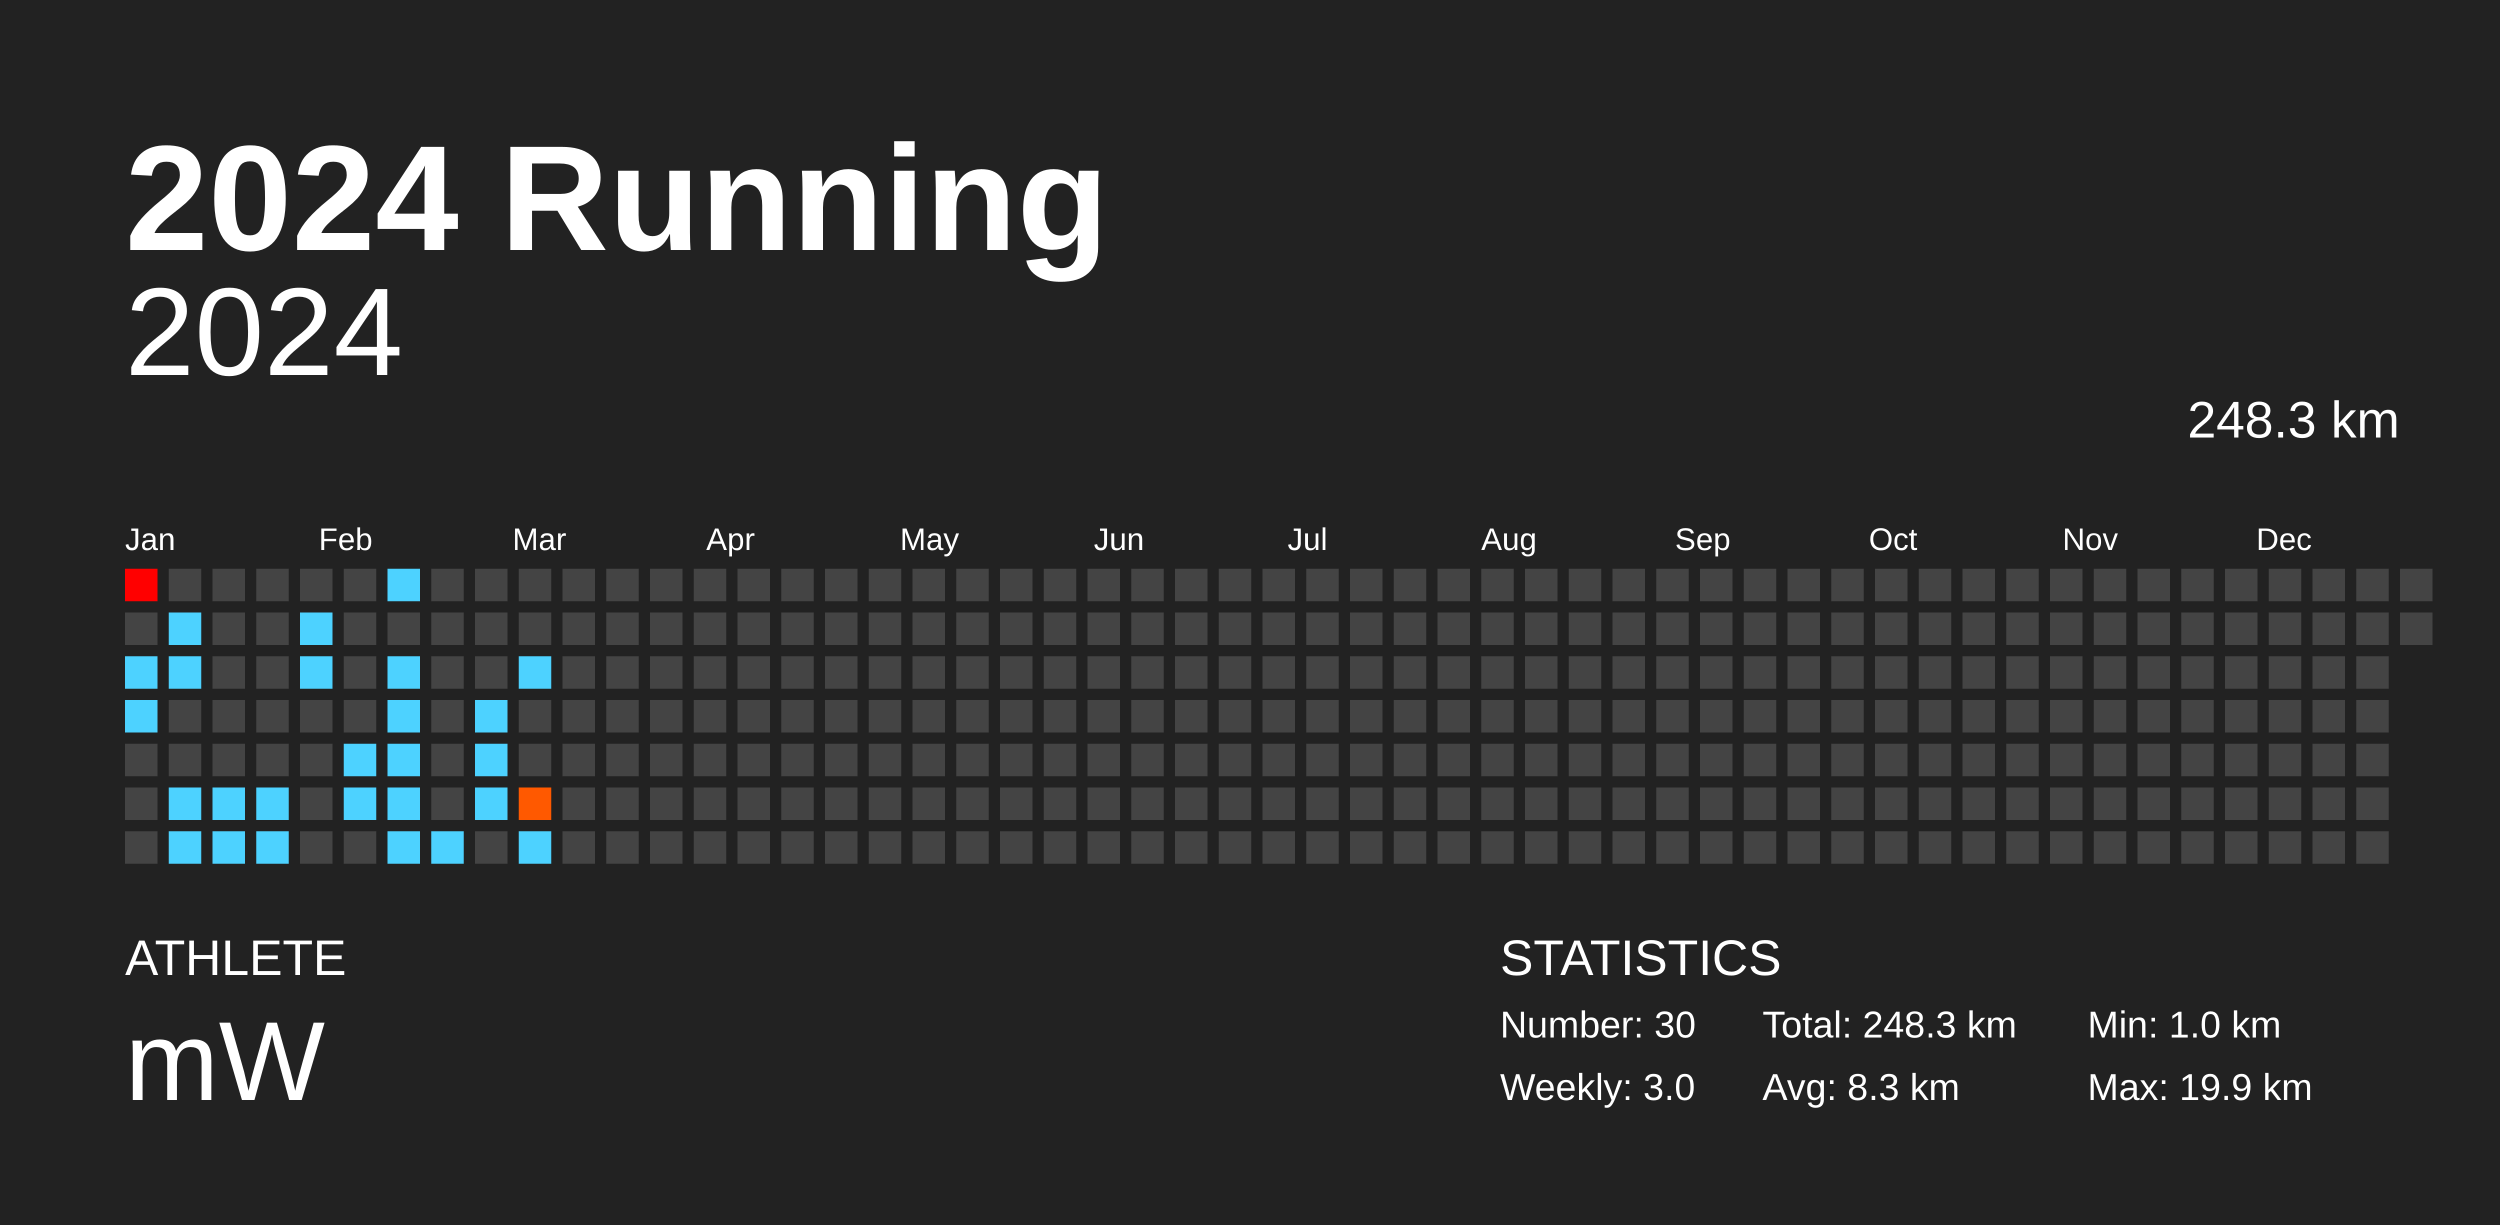
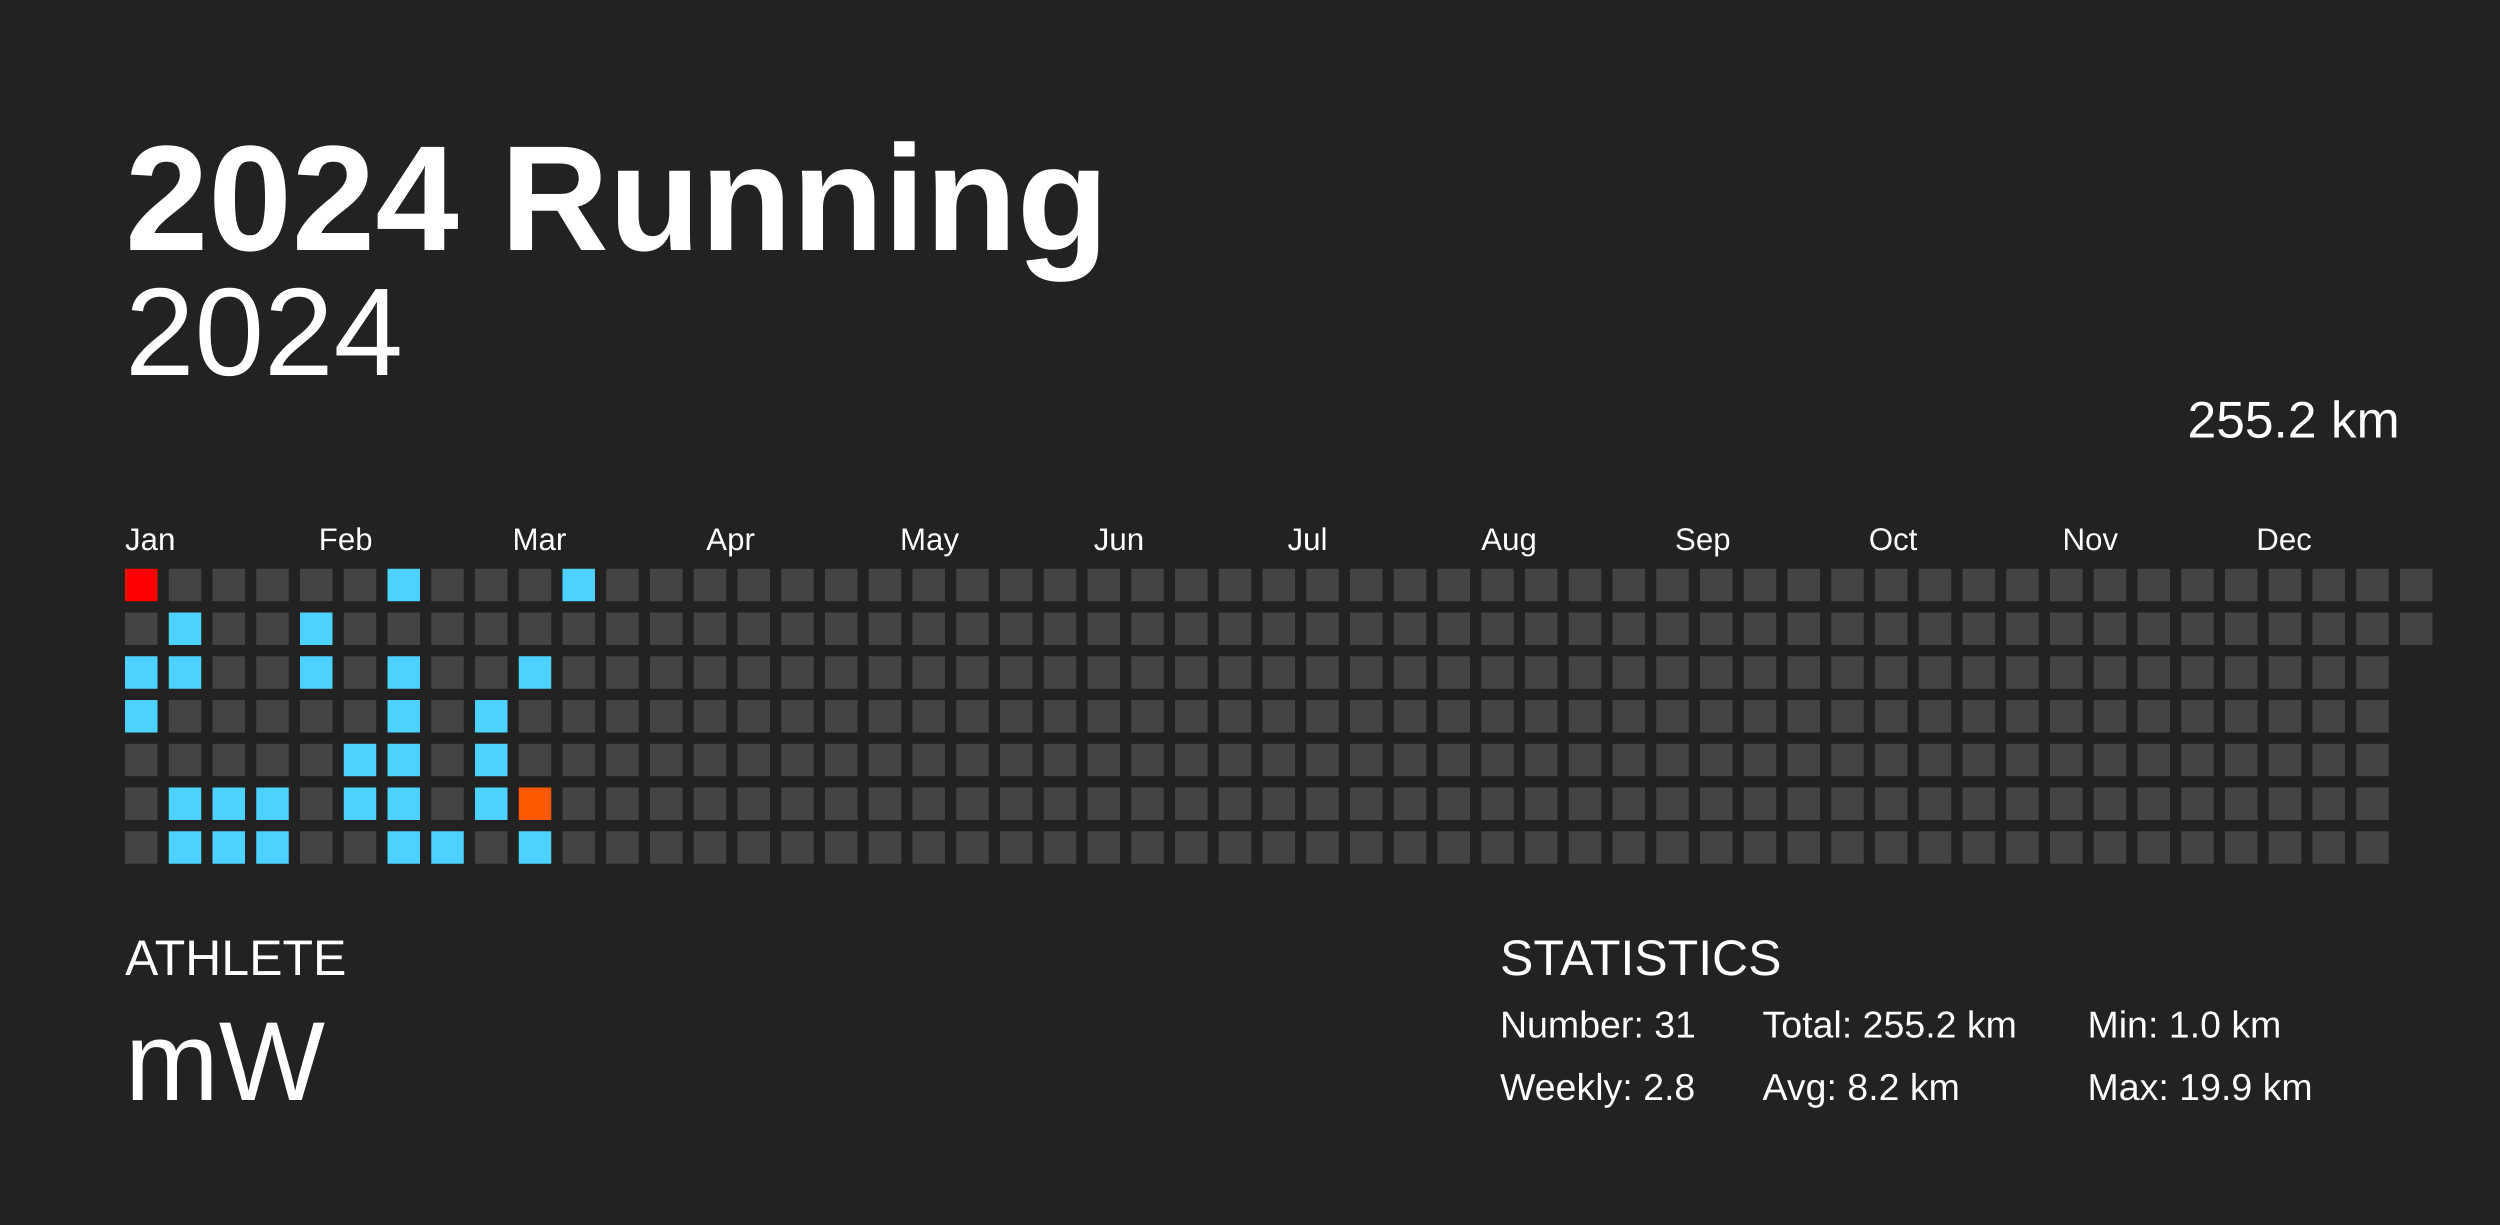
<svg xmlns="http://www.w3.org/2000/svg" baseProfile="full" height="98mm" version="1.1" viewBox="0,0,200,98" width="200mm">
  <defs />
  <rect fill="#222222" height="98" width="200" x="0" y="0" />
  <text fill="#FFFFFF" style="font-size:12px; font-family:Arial; font-weight:bold;" x="10" y="20">2024 Running</text>
  <text fill="#FFFFFF" style="font-size:4px; font-family:Arial" x="10" y="78">ATHLETE</text>
  <text fill="#FFFFFF" style="font-size:9px; font-family:Arial" x="10" y="88">mW</text>
  <text fill="#FFFFFF" style="font-size:4px; font-family:Arial" x="120" y="78">STATISTICS</text>
-   <text fill="#FFFFFF" style="font-size:3px; font-family:Arial" x="120" y="83">Number: 30</text>
-   <text fill="#FFFFFF" style="font-size:3px; font-family:Arial" x="120" y="88">Weekly: 3.0</text>
-   <text fill="#FFFFFF" style="font-size:3px; font-family:Arial" x="141" y="83">Total: 248.3 km</text>
-   <text fill="#FFFFFF" style="font-size:3px; font-family:Arial" x="141" y="88">Avg: 8.3 km</text>
+   <text fill="#FFFFFF" style="font-size:3px; font-family:Arial" x="120" y="83">Number: 31</text>
+   <text fill="#FFFFFF" style="font-size:3px; font-family:Arial" x="120" y="88">Weekly: 2.8</text>
+   <text fill="#FFFFFF" style="font-size:3px; font-family:Arial" x="141" y="83">Total: 255.2 km</text>
+   <text fill="#FFFFFF" style="font-size:3px; font-family:Arial" x="141" y="88">Avg: 8.2 km</text>
  <text fill="#FFFFFF" style="font-size:3px; font-family:Arial" x="167" y="83">Min: 1.0 km</text>
  <text fill="#FFFFFF" style="font-size:3px; font-family:Arial" x="167" y="88">Max: 19.9 km</text>
  <text alignment-baseline="hanging" fill="#FFFFFF" style="font-size:10.0px; font-family:Arial;" x="10" y="30">2024</text>
-   <text alignment-baseline="hanging" fill="#FFFFFF" style="font-size:4.125px; font-family:Arial;" x="175" y="35">248.3 km</text>
+   <text alignment-baseline="hanging" fill="#FFFFFF" style="font-size:4.125px; font-family:Arial;" x="175" y="35">255.2 km</text>
  <text fill="#FFFFFF" style="font-size:2.5px; font-family:Arial" x="10.0" y="44">Jan</text>
  <text fill="#FFFFFF" style="font-size:2.5px; font-family:Arial" x="25.5" y="44">Feb</text>
  <text fill="#FFFFFF" style="font-size:2.5px; font-family:Arial" x="41.0" y="44">Mar</text>
  <text fill="#FFFFFF" style="font-size:2.5px; font-family:Arial" x="56.5" y="44">Apr</text>
  <text fill="#FFFFFF" style="font-size:2.5px; font-family:Arial" x="72.0" y="44">May</text>
  <text fill="#FFFFFF" style="font-size:2.5px; font-family:Arial" x="87.5" y="44">Jun</text>
  <text fill="#FFFFFF" style="font-size:2.5px; font-family:Arial" x="103.0" y="44">Jul</text>
  <text fill="#FFFFFF" style="font-size:2.5px; font-family:Arial" x="118.5" y="44">Aug</text>
  <text fill="#FFFFFF" style="font-size:2.5px; font-family:Arial" x="134.0" y="44">Sep</text>
  <text fill="#FFFFFF" style="font-size:2.5px; font-family:Arial" x="149.5" y="44">Oct</text>
  <text fill="#FFFFFF" style="font-size:2.5px; font-family:Arial" x="165.0" y="44">Nov</text>
  <text fill="#FFFFFF" style="font-size:2.5px; font-family:Arial" x="180.5" y="44">Dec</text>
  <rect fill="red" height="2.6" width="2.6" x="10.0" y="45.5" />
  <rect fill="#444444" height="2.6" width="2.6" x="10.0" y="49.0" />
  <rect fill="#4dd2ff" height="2.6" width="2.6" x="10.0" y="52.5" />
  <rect fill="#4dd2ff" height="2.6" width="2.6" x="10.0" y="56.0" />
  <rect fill="#444444" height="2.6" width="2.6" x="10.0" y="59.5" />
  <rect fill="#444444" height="2.6" width="2.6" x="10.0" y="63.0" />
  <rect fill="#444444" height="2.6" width="2.6" x="10.0" y="66.5" />
  <rect fill="#444444" height="2.6" width="2.6" x="13.5" y="45.5" />
  <rect fill="#4dd2ff" height="2.6" width="2.6" x="13.5" y="49.0" />
  <rect fill="#4dd2ff" height="2.6" width="2.6" x="13.5" y="52.5" />
  <rect fill="#444444" height="2.6" width="2.6" x="13.5" y="56.0" />
  <rect fill="#444444" height="2.6" width="2.6" x="13.5" y="59.5" />
  <rect fill="#4dd2ff" height="2.6" width="2.6" x="13.5" y="63.0" />
  <rect fill="#4dd2ff" height="2.6" width="2.6" x="13.5" y="66.5" />
  <rect fill="#444444" height="2.6" width="2.6" x="17.0" y="45.5" />
  <rect fill="#444444" height="2.6" width="2.6" x="17.0" y="49.0" />
  <rect fill="#444444" height="2.6" width="2.6" x="17.0" y="52.5" />
  <rect fill="#444444" height="2.6" width="2.6" x="17.0" y="56.0" />
  <rect fill="#444444" height="2.6" width="2.6" x="17.0" y="59.5" />
  <rect fill="#4dd2ff" height="2.6" width="2.6" x="17.0" y="63.0" />
  <rect fill="#4dd2ff" height="2.6" width="2.6" x="17.0" y="66.5" />
  <rect fill="#444444" height="2.6" width="2.6" x="20.5" y="45.5" />
  <rect fill="#444444" height="2.6" width="2.6" x="20.5" y="49.0" />
  <rect fill="#444444" height="2.6" width="2.6" x="20.5" y="52.5" />
  <rect fill="#444444" height="2.6" width="2.6" x="20.5" y="56.0" />
  <rect fill="#444444" height="2.6" width="2.6" x="20.5" y="59.5" />
  <rect fill="#4dd2ff" height="2.6" width="2.6" x="20.5" y="63.0" />
  <rect fill="#4dd2ff" height="2.6" width="2.6" x="20.5" y="66.5" />
  <rect fill="#444444" height="2.6" width="2.6" x="24.0" y="45.5" />
  <rect fill="#4dd2ff" height="2.6" width="2.6" x="24.0" y="49.0" />
  <rect fill="#4dd2ff" height="2.6" width="2.6" x="24.0" y="52.5" />
  <rect fill="#444444" height="2.6" width="2.6" x="24.0" y="56.0" />
  <rect fill="#444444" height="2.6" width="2.6" x="24.0" y="59.5" />
  <rect fill="#444444" height="2.6" width="2.6" x="24.0" y="63.0" />
  <rect fill="#444444" height="2.6" width="2.6" x="24.0" y="66.5" />
  <rect fill="#444444" height="2.6" width="2.6" x="27.5" y="45.5" />
  <rect fill="#444444" height="2.6" width="2.6" x="27.5" y="49.0" />
  <rect fill="#444444" height="2.6" width="2.6" x="27.5" y="52.5" />
  <rect fill="#444444" height="2.6" width="2.6" x="27.5" y="56.0" />
  <rect fill="#4dd2ff" height="2.6" width="2.6" x="27.5" y="59.5" />
  <rect fill="#4dd2ff" height="2.6" width="2.6" x="27.5" y="63.0" />
  <rect fill="#444444" height="2.6" width="2.6" x="27.5" y="66.5" />
  <rect fill="#4dd2ff" height="2.6" width="2.6" x="31.0" y="45.5" />
  <rect fill="#444444" height="2.6" width="2.6" x="31.0" y="49.0" />
  <rect fill="#4dd2ff" height="2.6" width="2.6" x="31.0" y="52.5" />
  <rect fill="#4dd2ff" height="2.6" width="2.6" x="31.0" y="56.0" />
  <rect fill="#4dd2ff" height="2.6" width="2.6" x="31.0" y="59.5" />
  <rect fill="#4dd2ff" height="2.6" width="2.6" x="31.0" y="63.0" />
  <rect fill="#4dd2ff" height="2.6" width="2.6" x="31.0" y="66.5" />
  <rect fill="#444444" height="2.6" width="2.6" x="34.5" y="45.5" />
  <rect fill="#444444" height="2.6" width="2.6" x="34.5" y="49.0" />
  <rect fill="#444444" height="2.6" width="2.6" x="34.5" y="52.5" />
  <rect fill="#444444" height="2.6" width="2.6" x="34.5" y="56.0" />
  <rect fill="#444444" height="2.6" width="2.6" x="34.5" y="59.5" />
  <rect fill="#444444" height="2.6" width="2.6" x="34.5" y="63.0" />
  <rect fill="#4dd2ff" height="2.6" width="2.6" x="34.5" y="66.5" />
  <rect fill="#444444" height="2.6" width="2.6" x="38.0" y="45.5" />
  <rect fill="#444444" height="2.6" width="2.6" x="38.0" y="49.0" />
  <rect fill="#444444" height="2.6" width="2.6" x="38.0" y="52.5" />
  <rect fill="#4dd2ff" height="2.6" width="2.6" x="38.0" y="56.0" />
  <rect fill="#4dd2ff" height="2.6" width="2.6" x="38.0" y="59.5" />
  <rect fill="#4dd2ff" height="2.6" width="2.6" x="38.0" y="63.0" />
  <rect fill="#444444" height="2.6" width="2.6" x="38.0" y="66.5" />
  <rect fill="#444444" height="2.6" width="2.6" x="41.5" y="45.5" />
  <rect fill="#444444" height="2.6" width="2.6" x="41.5" y="49.0" />
  <rect fill="#4dd2ff" height="2.6" width="2.6" x="41.5" y="52.5" />
  <rect fill="#444444" height="2.6" width="2.6" x="41.5" y="56.0" />
  <rect fill="#444444" height="2.6" width="2.6" x="41.5" y="59.5" />
  <rect fill="#ff5900" height="2.6" width="2.6" x="41.5" y="63.0" />
  <rect fill="#4dd2ff" height="2.6" width="2.6" x="41.5" y="66.5" />
-   <rect fill="#444444" height="2.6" width="2.6" x="45.0" y="45.5" />
+   <rect fill="#4dd2ff" height="2.6" width="2.6" x="45.0" y="45.5" />
  <rect fill="#444444" height="2.6" width="2.6" x="45.0" y="49.0" />
  <rect fill="#444444" height="2.6" width="2.6" x="45.0" y="52.5" />
  <rect fill="#444444" height="2.6" width="2.6" x="45.0" y="56.0" />
  <rect fill="#444444" height="2.6" width="2.6" x="45.0" y="59.5" />
  <rect fill="#444444" height="2.6" width="2.6" x="45.0" y="63.0" />
  <rect fill="#444444" height="2.6" width="2.6" x="45.0" y="66.5" />
  <rect fill="#444444" height="2.6" width="2.6" x="48.5" y="45.5" />
  <rect fill="#444444" height="2.6" width="2.6" x="48.5" y="49.0" />
  <rect fill="#444444" height="2.6" width="2.6" x="48.5" y="52.5" />
  <rect fill="#444444" height="2.6" width="2.6" x="48.5" y="56.0" />
  <rect fill="#444444" height="2.6" width="2.6" x="48.5" y="59.5" />
  <rect fill="#444444" height="2.6" width="2.6" x="48.5" y="63.0" />
  <rect fill="#444444" height="2.6" width="2.6" x="48.5" y="66.5" />
  <rect fill="#444444" height="2.6" width="2.6" x="52.0" y="45.5" />
  <rect fill="#444444" height="2.6" width="2.6" x="52.0" y="49.0" />
  <rect fill="#444444" height="2.6" width="2.6" x="52.0" y="52.5" />
  <rect fill="#444444" height="2.6" width="2.6" x="52.0" y="56.0" />
  <rect fill="#444444" height="2.6" width="2.6" x="52.0" y="59.5" />
  <rect fill="#444444" height="2.6" width="2.6" x="52.0" y="63.0" />
  <rect fill="#444444" height="2.6" width="2.6" x="52.0" y="66.5" />
  <rect fill="#444444" height="2.6" width="2.6" x="55.5" y="45.5" />
  <rect fill="#444444" height="2.6" width="2.6" x="55.5" y="49.0" />
  <rect fill="#444444" height="2.6" width="2.6" x="55.5" y="52.5" />
  <rect fill="#444444" height="2.6" width="2.6" x="55.5" y="56.0" />
  <rect fill="#444444" height="2.6" width="2.6" x="55.5" y="59.5" />
  <rect fill="#444444" height="2.6" width="2.6" x="55.5" y="63.0" />
  <rect fill="#444444" height="2.6" width="2.6" x="55.5" y="66.5" />
  <rect fill="#444444" height="2.6" width="2.6" x="59.0" y="45.5" />
  <rect fill="#444444" height="2.6" width="2.6" x="59.0" y="49.0" />
  <rect fill="#444444" height="2.6" width="2.6" x="59.0" y="52.5" />
  <rect fill="#444444" height="2.6" width="2.6" x="59.0" y="56.0" />
  <rect fill="#444444" height="2.6" width="2.6" x="59.0" y="59.5" />
  <rect fill="#444444" height="2.6" width="2.6" x="59.0" y="63.0" />
  <rect fill="#444444" height="2.6" width="2.6" x="59.0" y="66.5" />
  <rect fill="#444444" height="2.6" width="2.6" x="62.5" y="45.5" />
  <rect fill="#444444" height="2.6" width="2.6" x="62.5" y="49.0" />
  <rect fill="#444444" height="2.6" width="2.6" x="62.5" y="52.5" />
  <rect fill="#444444" height="2.6" width="2.6" x="62.5" y="56.0" />
  <rect fill="#444444" height="2.6" width="2.6" x="62.5" y="59.5" />
  <rect fill="#444444" height="2.6" width="2.6" x="62.5" y="63.0" />
  <rect fill="#444444" height="2.6" width="2.6" x="62.5" y="66.5" />
  <rect fill="#444444" height="2.6" width="2.6" x="66.0" y="45.5" />
  <rect fill="#444444" height="2.6" width="2.6" x="66.0" y="49.0" />
  <rect fill="#444444" height="2.6" width="2.6" x="66.0" y="52.5" />
  <rect fill="#444444" height="2.6" width="2.6" x="66.0" y="56.0" />
  <rect fill="#444444" height="2.6" width="2.6" x="66.0" y="59.5" />
  <rect fill="#444444" height="2.6" width="2.6" x="66.0" y="63.0" />
  <rect fill="#444444" height="2.6" width="2.6" x="66.0" y="66.5" />
  <rect fill="#444444" height="2.6" width="2.6" x="69.5" y="45.5" />
  <rect fill="#444444" height="2.6" width="2.6" x="69.5" y="49.0" />
  <rect fill="#444444" height="2.6" width="2.6" x="69.5" y="52.5" />
  <rect fill="#444444" height="2.6" width="2.6" x="69.5" y="56.0" />
  <rect fill="#444444" height="2.6" width="2.6" x="69.5" y="59.5" />
  <rect fill="#444444" height="2.6" width="2.6" x="69.5" y="63.0" />
  <rect fill="#444444" height="2.6" width="2.6" x="69.5" y="66.5" />
  <rect fill="#444444" height="2.6" width="2.6" x="73.0" y="45.5" />
  <rect fill="#444444" height="2.6" width="2.6" x="73.0" y="49.0" />
  <rect fill="#444444" height="2.6" width="2.6" x="73.0" y="52.5" />
  <rect fill="#444444" height="2.6" width="2.6" x="73.0" y="56.0" />
  <rect fill="#444444" height="2.6" width="2.6" x="73.0" y="59.5" />
  <rect fill="#444444" height="2.6" width="2.6" x="73.0" y="63.0" />
  <rect fill="#444444" height="2.6" width="2.6" x="73.0" y="66.5" />
  <rect fill="#444444" height="2.6" width="2.6" x="76.5" y="45.5" />
  <rect fill="#444444" height="2.6" width="2.6" x="76.5" y="49.0" />
  <rect fill="#444444" height="2.6" width="2.6" x="76.5" y="52.5" />
  <rect fill="#444444" height="2.6" width="2.6" x="76.5" y="56.0" />
  <rect fill="#444444" height="2.6" width="2.6" x="76.5" y="59.5" />
  <rect fill="#444444" height="2.6" width="2.6" x="76.5" y="63.0" />
  <rect fill="#444444" height="2.6" width="2.6" x="76.5" y="66.5" />
  <rect fill="#444444" height="2.6" width="2.6" x="80.0" y="45.5" />
  <rect fill="#444444" height="2.6" width="2.6" x="80.0" y="49.0" />
  <rect fill="#444444" height="2.6" width="2.6" x="80.0" y="52.5" />
  <rect fill="#444444" height="2.6" width="2.6" x="80.0" y="56.0" />
  <rect fill="#444444" height="2.6" width="2.6" x="80.0" y="59.5" />
  <rect fill="#444444" height="2.6" width="2.6" x="80.0" y="63.0" />
  <rect fill="#444444" height="2.6" width="2.6" x="80.0" y="66.5" />
  <rect fill="#444444" height="2.6" width="2.6" x="83.5" y="45.5" />
  <rect fill="#444444" height="2.6" width="2.6" x="83.5" y="49.0" />
  <rect fill="#444444" height="2.6" width="2.6" x="83.5" y="52.5" />
  <rect fill="#444444" height="2.6" width="2.6" x="83.5" y="56.0" />
  <rect fill="#444444" height="2.6" width="2.6" x="83.5" y="59.5" />
  <rect fill="#444444" height="2.6" width="2.6" x="83.5" y="63.0" />
  <rect fill="#444444" height="2.6" width="2.6" x="83.5" y="66.5" />
  <rect fill="#444444" height="2.6" width="2.6" x="87.0" y="45.5" />
  <rect fill="#444444" height="2.6" width="2.6" x="87.0" y="49.0" />
  <rect fill="#444444" height="2.6" width="2.6" x="87.0" y="52.5" />
  <rect fill="#444444" height="2.6" width="2.6" x="87.0" y="56.0" />
  <rect fill="#444444" height="2.6" width="2.6" x="87.0" y="59.5" />
  <rect fill="#444444" height="2.6" width="2.6" x="87.0" y="63.0" />
  <rect fill="#444444" height="2.6" width="2.6" x="87.0" y="66.5" />
  <rect fill="#444444" height="2.6" width="2.6" x="90.5" y="45.5" />
  <rect fill="#444444" height="2.6" width="2.6" x="90.5" y="49.0" />
  <rect fill="#444444" height="2.6" width="2.6" x="90.5" y="52.5" />
  <rect fill="#444444" height="2.6" width="2.6" x="90.5" y="56.0" />
  <rect fill="#444444" height="2.6" width="2.6" x="90.5" y="59.5" />
  <rect fill="#444444" height="2.6" width="2.6" x="90.5" y="63.0" />
  <rect fill="#444444" height="2.6" width="2.6" x="90.5" y="66.5" />
  <rect fill="#444444" height="2.6" width="2.6" x="94.0" y="45.5" />
  <rect fill="#444444" height="2.6" width="2.6" x="94.0" y="49.0" />
  <rect fill="#444444" height="2.6" width="2.6" x="94.0" y="52.5" />
  <rect fill="#444444" height="2.6" width="2.6" x="94.0" y="56.0" />
  <rect fill="#444444" height="2.6" width="2.6" x="94.0" y="59.5" />
  <rect fill="#444444" height="2.6" width="2.6" x="94.0" y="63.0" />
  <rect fill="#444444" height="2.6" width="2.6" x="94.0" y="66.5" />
  <rect fill="#444444" height="2.6" width="2.6" x="97.5" y="45.5" />
  <rect fill="#444444" height="2.6" width="2.6" x="97.5" y="49.0" />
  <rect fill="#444444" height="2.6" width="2.6" x="97.5" y="52.5" />
  <rect fill="#444444" height="2.6" width="2.6" x="97.5" y="56.0" />
  <rect fill="#444444" height="2.6" width="2.6" x="97.5" y="59.5" />
  <rect fill="#444444" height="2.6" width="2.6" x="97.5" y="63.0" />
  <rect fill="#444444" height="2.6" width="2.6" x="97.5" y="66.5" />
  <rect fill="#444444" height="2.6" width="2.6" x="101.0" y="45.5" />
  <rect fill="#444444" height="2.6" width="2.6" x="101.0" y="49.0" />
  <rect fill="#444444" height="2.6" width="2.6" x="101.0" y="52.5" />
  <rect fill="#444444" height="2.6" width="2.6" x="101.0" y="56.0" />
  <rect fill="#444444" height="2.6" width="2.6" x="101.0" y="59.5" />
  <rect fill="#444444" height="2.6" width="2.6" x="101.0" y="63.0" />
  <rect fill="#444444" height="2.6" width="2.6" x="101.0" y="66.5" />
  <rect fill="#444444" height="2.6" width="2.6" x="104.5" y="45.5" />
  <rect fill="#444444" height="2.6" width="2.6" x="104.5" y="49.0" />
  <rect fill="#444444" height="2.6" width="2.6" x="104.5" y="52.5" />
  <rect fill="#444444" height="2.6" width="2.6" x="104.5" y="56.0" />
  <rect fill="#444444" height="2.6" width="2.6" x="104.5" y="59.5" />
  <rect fill="#444444" height="2.6" width="2.6" x="104.5" y="63.0" />
  <rect fill="#444444" height="2.6" width="2.6" x="104.5" y="66.5" />
  <rect fill="#444444" height="2.6" width="2.6" x="108.0" y="45.5" />
  <rect fill="#444444" height="2.6" width="2.6" x="108.0" y="49.0" />
  <rect fill="#444444" height="2.6" width="2.6" x="108.0" y="52.5" />
  <rect fill="#444444" height="2.6" width="2.6" x="108.0" y="56.0" />
  <rect fill="#444444" height="2.6" width="2.6" x="108.0" y="59.5" />
  <rect fill="#444444" height="2.6" width="2.6" x="108.0" y="63.0" />
  <rect fill="#444444" height="2.6" width="2.6" x="108.0" y="66.5" />
  <rect fill="#444444" height="2.6" width="2.6" x="111.5" y="45.5" />
  <rect fill="#444444" height="2.6" width="2.6" x="111.5" y="49.0" />
  <rect fill="#444444" height="2.6" width="2.6" x="111.5" y="52.5" />
  <rect fill="#444444" height="2.6" width="2.6" x="111.5" y="56.0" />
  <rect fill="#444444" height="2.6" width="2.6" x="111.5" y="59.5" />
  <rect fill="#444444" height="2.6" width="2.6" x="111.5" y="63.0" />
  <rect fill="#444444" height="2.6" width="2.6" x="111.5" y="66.5" />
  <rect fill="#444444" height="2.6" width="2.6" x="115.0" y="45.5" />
  <rect fill="#444444" height="2.6" width="2.6" x="115.0" y="49.0" />
  <rect fill="#444444" height="2.6" width="2.6" x="115.0" y="52.5" />
  <rect fill="#444444" height="2.6" width="2.6" x="115.0" y="56.0" />
  <rect fill="#444444" height="2.6" width="2.6" x="115.0" y="59.5" />
  <rect fill="#444444" height="2.6" width="2.6" x="115.0" y="63.0" />
  <rect fill="#444444" height="2.6" width="2.6" x="115.0" y="66.5" />
  <rect fill="#444444" height="2.6" width="2.6" x="118.5" y="45.5" />
  <rect fill="#444444" height="2.6" width="2.6" x="118.5" y="49.0" />
  <rect fill="#444444" height="2.6" width="2.6" x="118.5" y="52.5" />
  <rect fill="#444444" height="2.6" width="2.6" x="118.5" y="56.0" />
  <rect fill="#444444" height="2.6" width="2.6" x="118.5" y="59.5" />
  <rect fill="#444444" height="2.6" width="2.6" x="118.5" y="63.0" />
  <rect fill="#444444" height="2.6" width="2.6" x="118.5" y="66.5" />
  <rect fill="#444444" height="2.6" width="2.6" x="122.0" y="45.5" />
  <rect fill="#444444" height="2.6" width="2.6" x="122.0" y="49.0" />
  <rect fill="#444444" height="2.6" width="2.6" x="122.0" y="52.5" />
  <rect fill="#444444" height="2.6" width="2.6" x="122.0" y="56.0" />
  <rect fill="#444444" height="2.6" width="2.6" x="122.0" y="59.5" />
  <rect fill="#444444" height="2.6" width="2.6" x="122.0" y="63.0" />
  <rect fill="#444444" height="2.6" width="2.6" x="122.0" y="66.5" />
  <rect fill="#444444" height="2.6" width="2.6" x="125.5" y="45.5" />
  <rect fill="#444444" height="2.6" width="2.6" x="125.5" y="49.0" />
  <rect fill="#444444" height="2.6" width="2.6" x="125.5" y="52.5" />
  <rect fill="#444444" height="2.6" width="2.6" x="125.5" y="56.0" />
  <rect fill="#444444" height="2.6" width="2.6" x="125.5" y="59.5" />
  <rect fill="#444444" height="2.6" width="2.6" x="125.5" y="63.0" />
  <rect fill="#444444" height="2.6" width="2.6" x="125.5" y="66.5" />
  <rect fill="#444444" height="2.6" width="2.6" x="129.0" y="45.5" />
  <rect fill="#444444" height="2.6" width="2.6" x="129.0" y="49.0" />
  <rect fill="#444444" height="2.6" width="2.6" x="129.0" y="52.5" />
  <rect fill="#444444" height="2.6" width="2.6" x="129.0" y="56.0" />
  <rect fill="#444444" height="2.6" width="2.6" x="129.0" y="59.5" />
  <rect fill="#444444" height="2.6" width="2.6" x="129.0" y="63.0" />
  <rect fill="#444444" height="2.6" width="2.6" x="129.0" y="66.5" />
  <rect fill="#444444" height="2.6" width="2.6" x="132.5" y="45.5" />
  <rect fill="#444444" height="2.6" width="2.6" x="132.5" y="49.0" />
  <rect fill="#444444" height="2.6" width="2.6" x="132.5" y="52.5" />
  <rect fill="#444444" height="2.6" width="2.6" x="132.5" y="56.0" />
  <rect fill="#444444" height="2.6" width="2.6" x="132.5" y="59.5" />
  <rect fill="#444444" height="2.6" width="2.6" x="132.5" y="63.0" />
  <rect fill="#444444" height="2.6" width="2.6" x="132.5" y="66.5" />
  <rect fill="#444444" height="2.6" width="2.6" x="136.0" y="45.5" />
  <rect fill="#444444" height="2.6" width="2.6" x="136.0" y="49.0" />
  <rect fill="#444444" height="2.6" width="2.6" x="136.0" y="52.5" />
  <rect fill="#444444" height="2.6" width="2.6" x="136.0" y="56.0" />
  <rect fill="#444444" height="2.6" width="2.6" x="136.0" y="59.5" />
  <rect fill="#444444" height="2.6" width="2.6" x="136.0" y="63.0" />
  <rect fill="#444444" height="2.6" width="2.6" x="136.0" y="66.5" />
  <rect fill="#444444" height="2.6" width="2.6" x="139.5" y="45.5" />
  <rect fill="#444444" height="2.6" width="2.6" x="139.5" y="49.0" />
  <rect fill="#444444" height="2.6" width="2.6" x="139.5" y="52.5" />
  <rect fill="#444444" height="2.6" width="2.6" x="139.5" y="56.0" />
  <rect fill="#444444" height="2.6" width="2.6" x="139.5" y="59.5" />
  <rect fill="#444444" height="2.6" width="2.6" x="139.5" y="63.0" />
  <rect fill="#444444" height="2.6" width="2.6" x="139.5" y="66.5" />
  <rect fill="#444444" height="2.6" width="2.6" x="143.0" y="45.5" />
  <rect fill="#444444" height="2.6" width="2.6" x="143.0" y="49.0" />
  <rect fill="#444444" height="2.6" width="2.6" x="143.0" y="52.5" />
  <rect fill="#444444" height="2.6" width="2.6" x="143.0" y="56.0" />
  <rect fill="#444444" height="2.6" width="2.6" x="143.0" y="59.5" />
  <rect fill="#444444" height="2.6" width="2.6" x="143.0" y="63.0" />
  <rect fill="#444444" height="2.6" width="2.6" x="143.0" y="66.5" />
  <rect fill="#444444" height="2.6" width="2.6" x="146.5" y="45.5" />
  <rect fill="#444444" height="2.6" width="2.6" x="146.5" y="49.0" />
  <rect fill="#444444" height="2.6" width="2.6" x="146.5" y="52.5" />
  <rect fill="#444444" height="2.6" width="2.6" x="146.5" y="56.0" />
  <rect fill="#444444" height="2.6" width="2.6" x="146.5" y="59.5" />
  <rect fill="#444444" height="2.6" width="2.6" x="146.5" y="63.0" />
  <rect fill="#444444" height="2.6" width="2.6" x="146.5" y="66.5" />
  <rect fill="#444444" height="2.6" width="2.6" x="150.0" y="45.5" />
  <rect fill="#444444" height="2.6" width="2.6" x="150.0" y="49.0" />
  <rect fill="#444444" height="2.6" width="2.6" x="150.0" y="52.5" />
  <rect fill="#444444" height="2.6" width="2.6" x="150.0" y="56.0" />
  <rect fill="#444444" height="2.6" width="2.6" x="150.0" y="59.5" />
  <rect fill="#444444" height="2.6" width="2.6" x="150.0" y="63.0" />
  <rect fill="#444444" height="2.6" width="2.6" x="150.0" y="66.5" />
  <rect fill="#444444" height="2.6" width="2.6" x="153.5" y="45.5" />
  <rect fill="#444444" height="2.6" width="2.6" x="153.5" y="49.0" />
  <rect fill="#444444" height="2.6" width="2.6" x="153.5" y="52.5" />
  <rect fill="#444444" height="2.6" width="2.6" x="153.5" y="56.0" />
  <rect fill="#444444" height="2.6" width="2.6" x="153.5" y="59.5" />
  <rect fill="#444444" height="2.6" width="2.6" x="153.5" y="63.0" />
  <rect fill="#444444" height="2.6" width="2.6" x="153.5" y="66.5" />
  <rect fill="#444444" height="2.6" width="2.6" x="157.0" y="45.5" />
  <rect fill="#444444" height="2.6" width="2.6" x="157.0" y="49.0" />
  <rect fill="#444444" height="2.6" width="2.6" x="157.0" y="52.5" />
  <rect fill="#444444" height="2.6" width="2.6" x="157.0" y="56.0" />
  <rect fill="#444444" height="2.6" width="2.6" x="157.0" y="59.5" />
  <rect fill="#444444" height="2.6" width="2.6" x="157.0" y="63.0" />
  <rect fill="#444444" height="2.6" width="2.6" x="157.0" y="66.5" />
  <rect fill="#444444" height="2.6" width="2.6" x="160.5" y="45.5" />
  <rect fill="#444444" height="2.6" width="2.6" x="160.5" y="49.0" />
  <rect fill="#444444" height="2.6" width="2.6" x="160.5" y="52.5" />
  <rect fill="#444444" height="2.6" width="2.6" x="160.5" y="56.0" />
  <rect fill="#444444" height="2.6" width="2.6" x="160.5" y="59.5" />
  <rect fill="#444444" height="2.6" width="2.6" x="160.5" y="63.0" />
  <rect fill="#444444" height="2.6" width="2.6" x="160.5" y="66.5" />
  <rect fill="#444444" height="2.6" width="2.6" x="164.0" y="45.5" />
  <rect fill="#444444" height="2.6" width="2.6" x="164.0" y="49.0" />
  <rect fill="#444444" height="2.6" width="2.6" x="164.0" y="52.5" />
  <rect fill="#444444" height="2.6" width="2.6" x="164.0" y="56.0" />
  <rect fill="#444444" height="2.6" width="2.6" x="164.0" y="59.5" />
  <rect fill="#444444" height="2.6" width="2.6" x="164.0" y="63.0" />
  <rect fill="#444444" height="2.6" width="2.6" x="164.0" y="66.5" />
  <rect fill="#444444" height="2.6" width="2.6" x="167.5" y="45.5" />
  <rect fill="#444444" height="2.6" width="2.6" x="167.5" y="49.0" />
  <rect fill="#444444" height="2.6" width="2.6" x="167.5" y="52.5" />
  <rect fill="#444444" height="2.6" width="2.6" x="167.5" y="56.0" />
  <rect fill="#444444" height="2.6" width="2.6" x="167.5" y="59.5" />
  <rect fill="#444444" height="2.6" width="2.6" x="167.5" y="63.0" />
  <rect fill="#444444" height="2.6" width="2.6" x="167.5" y="66.5" />
  <rect fill="#444444" height="2.6" width="2.6" x="171.0" y="45.5" />
  <rect fill="#444444" height="2.6" width="2.6" x="171.0" y="49.0" />
  <rect fill="#444444" height="2.6" width="2.6" x="171.0" y="52.5" />
  <rect fill="#444444" height="2.6" width="2.6" x="171.0" y="56.0" />
  <rect fill="#444444" height="2.6" width="2.6" x="171.0" y="59.5" />
  <rect fill="#444444" height="2.6" width="2.6" x="171.0" y="63.0" />
  <rect fill="#444444" height="2.6" width="2.6" x="171.0" y="66.5" />
  <rect fill="#444444" height="2.6" width="2.6" x="174.5" y="45.5" />
  <rect fill="#444444" height="2.6" width="2.6" x="174.5" y="49.0" />
  <rect fill="#444444" height="2.6" width="2.6" x="174.5" y="52.5" />
  <rect fill="#444444" height="2.6" width="2.6" x="174.5" y="56.0" />
  <rect fill="#444444" height="2.6" width="2.6" x="174.5" y="59.5" />
  <rect fill="#444444" height="2.6" width="2.6" x="174.5" y="63.0" />
  <rect fill="#444444" height="2.6" width="2.6" x="174.5" y="66.5" />
  <rect fill="#444444" height="2.6" width="2.6" x="178.0" y="45.5" />
  <rect fill="#444444" height="2.6" width="2.6" x="178.0" y="49.0" />
  <rect fill="#444444" height="2.6" width="2.6" x="178.0" y="52.5" />
  <rect fill="#444444" height="2.6" width="2.6" x="178.0" y="56.0" />
  <rect fill="#444444" height="2.6" width="2.6" x="178.0" y="59.5" />
  <rect fill="#444444" height="2.6" width="2.6" x="178.0" y="63.0" />
  <rect fill="#444444" height="2.6" width="2.6" x="178.0" y="66.5" />
  <rect fill="#444444" height="2.6" width="2.6" x="181.5" y="45.5" />
  <rect fill="#444444" height="2.6" width="2.6" x="181.5" y="49.0" />
  <rect fill="#444444" height="2.6" width="2.6" x="181.5" y="52.5" />
  <rect fill="#444444" height="2.6" width="2.6" x="181.5" y="56.0" />
  <rect fill="#444444" height="2.6" width="2.6" x="181.5" y="59.5" />
  <rect fill="#444444" height="2.6" width="2.6" x="181.5" y="63.0" />
  <rect fill="#444444" height="2.6" width="2.6" x="181.5" y="66.5" />
  <rect fill="#444444" height="2.6" width="2.6" x="185.0" y="45.5" />
  <rect fill="#444444" height="2.6" width="2.6" x="185.0" y="49.0" />
  <rect fill="#444444" height="2.6" width="2.6" x="185.0" y="52.5" />
  <rect fill="#444444" height="2.6" width="2.6" x="185.0" y="56.0" />
  <rect fill="#444444" height="2.6" width="2.6" x="185.0" y="59.5" />
  <rect fill="#444444" height="2.6" width="2.6" x="185.0" y="63.0" />
  <rect fill="#444444" height="2.6" width="2.6" x="185.0" y="66.5" />
  <rect fill="#444444" height="2.6" width="2.6" x="188.5" y="45.5" />
  <rect fill="#444444" height="2.6" width="2.6" x="188.5" y="49.0" />
  <rect fill="#444444" height="2.6" width="2.6" x="188.5" y="52.5" />
  <rect fill="#444444" height="2.6" width="2.6" x="188.5" y="56.0" />
  <rect fill="#444444" height="2.6" width="2.6" x="188.5" y="59.5" />
  <rect fill="#444444" height="2.6" width="2.6" x="188.5" y="63.0" />
  <rect fill="#444444" height="2.6" width="2.6" x="188.5" y="66.5" />
  <rect fill="#444444" height="2.6" width="2.6" x="192.0" y="45.5" />
  <rect fill="#444444" height="2.6" width="2.6" x="192.0" y="49.0" />
</svg>
